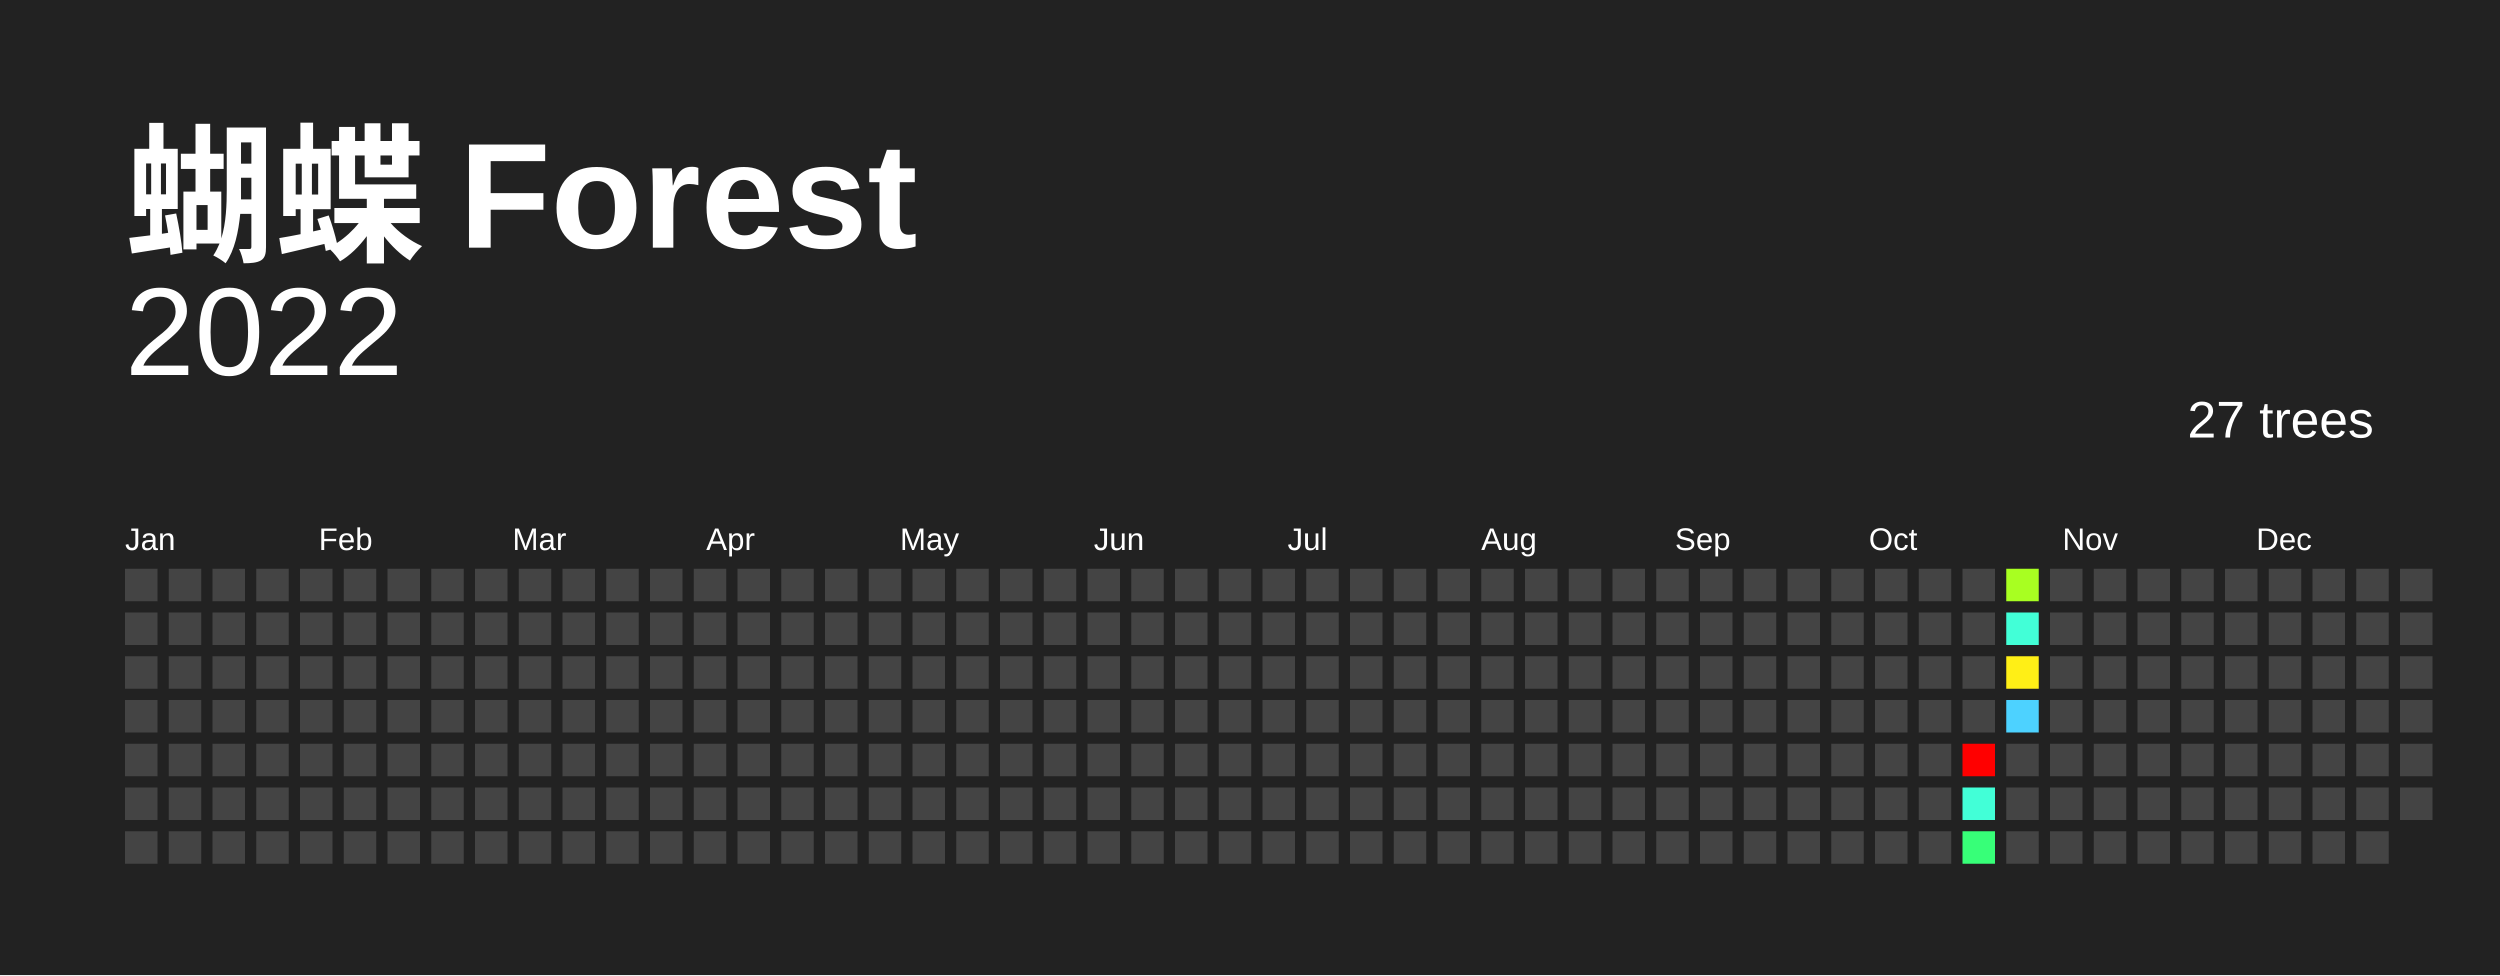
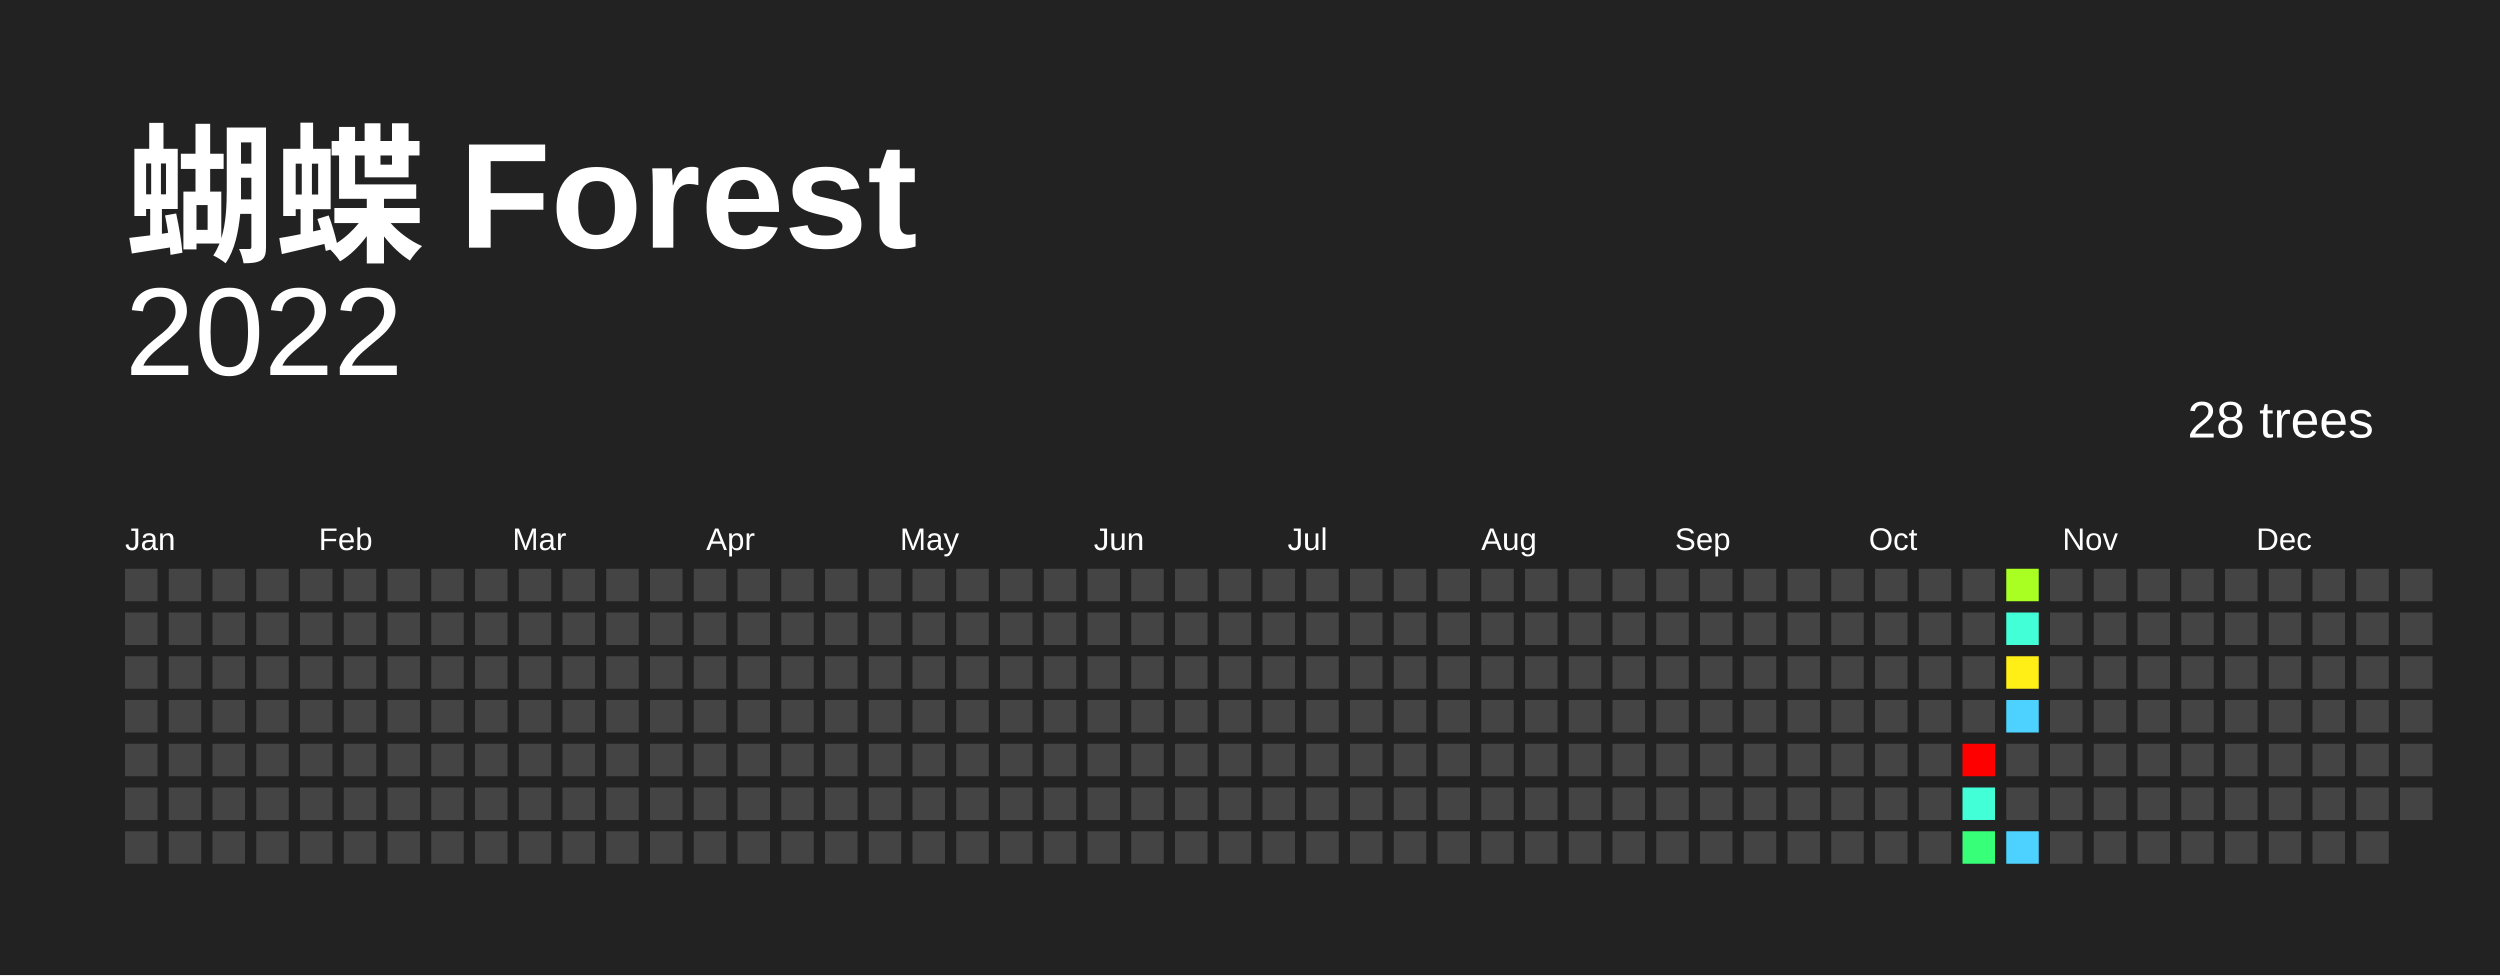
<svg xmlns="http://www.w3.org/2000/svg" baseProfile="full" height="78mm" version="1.1" viewBox="0,0,200,78" width="200mm">
  <defs />
  <rect fill="#222222" height="78" width="200" x="0" y="0" />
  <text fill="#FFFFFF" style="font-size:12px; font-family:Arial; font-weight:bold;" x="10" y="20">蝴蝶 Forest</text>
  <text alignment-baseline="hanging" fill="#FFFFFF" style="font-size:10.0px; font-family:Arial;" x="10" y="30">2022</text>
-   <text alignment-baseline="hanging" fill="#FFFFFF" style="font-size:4.125px; font-family:Arial;" x="175" y="35">27 trees</text>
+   <text alignment-baseline="hanging" fill="#FFFFFF" style="font-size:4.125px; font-family:Arial;" x="175" y="35">28 trees</text>
  <text fill="#FFFFFF" style="font-size:2.5px; font-family:Arial" x="10.0" y="44">Jan</text>
  <text fill="#FFFFFF" style="font-size:2.5px; font-family:Arial" x="25.5" y="44">Feb</text>
  <text fill="#FFFFFF" style="font-size:2.5px; font-family:Arial" x="41.0" y="44">Mar</text>
  <text fill="#FFFFFF" style="font-size:2.5px; font-family:Arial" x="56.5" y="44">Apr</text>
  <text fill="#FFFFFF" style="font-size:2.5px; font-family:Arial" x="72.0" y="44">May</text>
  <text fill="#FFFFFF" style="font-size:2.5px; font-family:Arial" x="87.5" y="44">Jun</text>
  <text fill="#FFFFFF" style="font-size:2.5px; font-family:Arial" x="103.0" y="44">Jul</text>
  <text fill="#FFFFFF" style="font-size:2.5px; font-family:Arial" x="118.5" y="44">Aug</text>
  <text fill="#FFFFFF" style="font-size:2.5px; font-family:Arial" x="134.0" y="44">Sep</text>
  <text fill="#FFFFFF" style="font-size:2.5px; font-family:Arial" x="149.5" y="44">Oct</text>
  <text fill="#FFFFFF" style="font-size:2.5px; font-family:Arial" x="165.0" y="44">Nov</text>
  <text fill="#FFFFFF" style="font-size:2.5px; font-family:Arial" x="180.5" y="44">Dec</text>
  <rect fill="#444444" height="2.6" width="2.6" x="10.0" y="45.5" />
  <rect fill="#444444" height="2.6" width="2.6" x="10.0" y="49.0" />
  <rect fill="#444444" height="2.6" width="2.6" x="10.0" y="52.5" />
  <rect fill="#444444" height="2.6" width="2.6" x="10.0" y="56.0" />
  <rect fill="#444444" height="2.6" width="2.6" x="10.0" y="59.5" />
  <rect fill="#444444" height="2.6" width="2.6" x="10.0" y="63.0" />
  <rect fill="#444444" height="2.6" width="2.6" x="10.0" y="66.5" />
  <rect fill="#444444" height="2.6" width="2.6" x="13.5" y="45.5" />
  <rect fill="#444444" height="2.6" width="2.6" x="13.5" y="49.0" />
  <rect fill="#444444" height="2.6" width="2.6" x="13.5" y="52.5" />
  <rect fill="#444444" height="2.6" width="2.6" x="13.5" y="56.0" />
  <rect fill="#444444" height="2.6" width="2.6" x="13.5" y="59.5" />
  <rect fill="#444444" height="2.6" width="2.6" x="13.5" y="63.0" />
  <rect fill="#444444" height="2.6" width="2.6" x="13.5" y="66.5" />
  <rect fill="#444444" height="2.6" width="2.6" x="17.0" y="45.5" />
  <rect fill="#444444" height="2.6" width="2.6" x="17.0" y="49.0" />
  <rect fill="#444444" height="2.6" width="2.6" x="17.0" y="52.5" />
  <rect fill="#444444" height="2.6" width="2.6" x="17.0" y="56.0" />
  <rect fill="#444444" height="2.6" width="2.6" x="17.0" y="59.5" />
  <rect fill="#444444" height="2.6" width="2.6" x="17.0" y="63.0" />
  <rect fill="#444444" height="2.6" width="2.6" x="17.0" y="66.5" />
  <rect fill="#444444" height="2.6" width="2.6" x="20.5" y="45.5" />
  <rect fill="#444444" height="2.6" width="2.6" x="20.5" y="49.0" />
  <rect fill="#444444" height="2.6" width="2.6" x="20.5" y="52.5" />
  <rect fill="#444444" height="2.6" width="2.6" x="20.5" y="56.0" />
  <rect fill="#444444" height="2.6" width="2.6" x="20.5" y="59.5" />
  <rect fill="#444444" height="2.6" width="2.6" x="20.5" y="63.0" />
  <rect fill="#444444" height="2.6" width="2.6" x="20.5" y="66.5" />
  <rect fill="#444444" height="2.6" width="2.6" x="24.0" y="45.5" />
  <rect fill="#444444" height="2.6" width="2.6" x="24.0" y="49.0" />
  <rect fill="#444444" height="2.6" width="2.6" x="24.0" y="52.5" />
  <rect fill="#444444" height="2.6" width="2.6" x="24.0" y="56.0" />
  <rect fill="#444444" height="2.6" width="2.6" x="24.0" y="59.5" />
  <rect fill="#444444" height="2.6" width="2.6" x="24.0" y="63.0" />
  <rect fill="#444444" height="2.6" width="2.6" x="24.0" y="66.5" />
  <rect fill="#444444" height="2.6" width="2.6" x="27.5" y="45.5" />
  <rect fill="#444444" height="2.6" width="2.6" x="27.5" y="49.0" />
  <rect fill="#444444" height="2.6" width="2.6" x="27.5" y="52.5" />
  <rect fill="#444444" height="2.6" width="2.6" x="27.5" y="56.0" />
  <rect fill="#444444" height="2.6" width="2.6" x="27.5" y="59.5" />
  <rect fill="#444444" height="2.6" width="2.6" x="27.5" y="63.0" />
  <rect fill="#444444" height="2.6" width="2.6" x="27.5" y="66.5" />
  <rect fill="#444444" height="2.6" width="2.6" x="31.0" y="45.5" />
  <rect fill="#444444" height="2.6" width="2.6" x="31.0" y="49.0" />
  <rect fill="#444444" height="2.6" width="2.6" x="31.0" y="52.5" />
  <rect fill="#444444" height="2.6" width="2.6" x="31.0" y="56.0" />
  <rect fill="#444444" height="2.6" width="2.6" x="31.0" y="59.5" />
  <rect fill="#444444" height="2.6" width="2.6" x="31.0" y="63.0" />
  <rect fill="#444444" height="2.6" width="2.6" x="31.0" y="66.5" />
  <rect fill="#444444" height="2.6" width="2.6" x="34.5" y="45.5" />
  <rect fill="#444444" height="2.6" width="2.6" x="34.5" y="49.0" />
  <rect fill="#444444" height="2.6" width="2.6" x="34.5" y="52.5" />
  <rect fill="#444444" height="2.6" width="2.6" x="34.5" y="56.0" />
  <rect fill="#444444" height="2.6" width="2.6" x="34.5" y="59.5" />
  <rect fill="#444444" height="2.6" width="2.6" x="34.5" y="63.0" />
  <rect fill="#444444" height="2.6" width="2.6" x="34.5" y="66.5" />
  <rect fill="#444444" height="2.6" width="2.6" x="38.0" y="45.5" />
  <rect fill="#444444" height="2.6" width="2.6" x="38.0" y="49.0" />
  <rect fill="#444444" height="2.6" width="2.6" x="38.0" y="52.5" />
  <rect fill="#444444" height="2.6" width="2.6" x="38.0" y="56.0" />
  <rect fill="#444444" height="2.6" width="2.6" x="38.0" y="59.5" />
  <rect fill="#444444" height="2.6" width="2.6" x="38.0" y="63.0" />
  <rect fill="#444444" height="2.6" width="2.6" x="38.0" y="66.5" />
  <rect fill="#444444" height="2.6" width="2.6" x="41.5" y="45.5" />
  <rect fill="#444444" height="2.6" width="2.6" x="41.5" y="49.0" />
  <rect fill="#444444" height="2.6" width="2.6" x="41.5" y="52.5" />
  <rect fill="#444444" height="2.6" width="2.6" x="41.5" y="56.0" />
  <rect fill="#444444" height="2.6" width="2.6" x="41.5" y="59.5" />
  <rect fill="#444444" height="2.6" width="2.6" x="41.5" y="63.0" />
  <rect fill="#444444" height="2.6" width="2.6" x="41.5" y="66.5" />
  <rect fill="#444444" height="2.6" width="2.6" x="45.0" y="45.5" />
  <rect fill="#444444" height="2.6" width="2.6" x="45.0" y="49.0" />
  <rect fill="#444444" height="2.6" width="2.6" x="45.0" y="52.5" />
  <rect fill="#444444" height="2.6" width="2.6" x="45.0" y="56.0" />
  <rect fill="#444444" height="2.6" width="2.6" x="45.0" y="59.5" />
  <rect fill="#444444" height="2.6" width="2.6" x="45.0" y="63.0" />
  <rect fill="#444444" height="2.6" width="2.6" x="45.0" y="66.5" />
  <rect fill="#444444" height="2.6" width="2.6" x="48.5" y="45.5" />
  <rect fill="#444444" height="2.6" width="2.6" x="48.5" y="49.0" />
  <rect fill="#444444" height="2.6" width="2.6" x="48.5" y="52.5" />
  <rect fill="#444444" height="2.6" width="2.6" x="48.5" y="56.0" />
  <rect fill="#444444" height="2.6" width="2.6" x="48.5" y="59.5" />
  <rect fill="#444444" height="2.6" width="2.6" x="48.5" y="63.0" />
  <rect fill="#444444" height="2.6" width="2.6" x="48.5" y="66.5" />
  <rect fill="#444444" height="2.6" width="2.6" x="52.0" y="45.5" />
  <rect fill="#444444" height="2.6" width="2.6" x="52.0" y="49.0" />
  <rect fill="#444444" height="2.6" width="2.6" x="52.0" y="52.5" />
  <rect fill="#444444" height="2.6" width="2.6" x="52.0" y="56.0" />
  <rect fill="#444444" height="2.6" width="2.6" x="52.0" y="59.5" />
  <rect fill="#444444" height="2.6" width="2.6" x="52.0" y="63.0" />
  <rect fill="#444444" height="2.6" width="2.6" x="52.0" y="66.5" />
  <rect fill="#444444" height="2.6" width="2.6" x="55.5" y="45.5" />
  <rect fill="#444444" height="2.6" width="2.6" x="55.5" y="49.0" />
  <rect fill="#444444" height="2.6" width="2.6" x="55.5" y="52.5" />
  <rect fill="#444444" height="2.6" width="2.6" x="55.5" y="56.0" />
  <rect fill="#444444" height="2.6" width="2.6" x="55.5" y="59.5" />
  <rect fill="#444444" height="2.6" width="2.6" x="55.5" y="63.0" />
  <rect fill="#444444" height="2.6" width="2.6" x="55.5" y="66.5" />
  <rect fill="#444444" height="2.6" width="2.6" x="59.0" y="45.5" />
  <rect fill="#444444" height="2.6" width="2.6" x="59.0" y="49.0" />
  <rect fill="#444444" height="2.6" width="2.6" x="59.0" y="52.5" />
  <rect fill="#444444" height="2.6" width="2.6" x="59.0" y="56.0" />
  <rect fill="#444444" height="2.6" width="2.6" x="59.0" y="59.5" />
  <rect fill="#444444" height="2.6" width="2.6" x="59.0" y="63.0" />
  <rect fill="#444444" height="2.6" width="2.6" x="59.0" y="66.5" />
  <rect fill="#444444" height="2.6" width="2.6" x="62.5" y="45.5" />
  <rect fill="#444444" height="2.6" width="2.6" x="62.5" y="49.0" />
  <rect fill="#444444" height="2.6" width="2.6" x="62.5" y="52.5" />
  <rect fill="#444444" height="2.6" width="2.6" x="62.5" y="56.0" />
  <rect fill="#444444" height="2.6" width="2.6" x="62.5" y="59.5" />
  <rect fill="#444444" height="2.6" width="2.6" x="62.5" y="63.0" />
  <rect fill="#444444" height="2.6" width="2.6" x="62.5" y="66.5" />
  <rect fill="#444444" height="2.6" width="2.6" x="66.0" y="45.5" />
  <rect fill="#444444" height="2.6" width="2.6" x="66.0" y="49.0" />
  <rect fill="#444444" height="2.6" width="2.6" x="66.0" y="52.5" />
  <rect fill="#444444" height="2.6" width="2.6" x="66.0" y="56.0" />
  <rect fill="#444444" height="2.6" width="2.6" x="66.0" y="59.5" />
  <rect fill="#444444" height="2.6" width="2.6" x="66.0" y="63.0" />
  <rect fill="#444444" height="2.6" width="2.6" x="66.0" y="66.5" />
  <rect fill="#444444" height="2.6" width="2.6" x="69.5" y="45.5" />
  <rect fill="#444444" height="2.6" width="2.6" x="69.5" y="49.0" />
  <rect fill="#444444" height="2.6" width="2.6" x="69.5" y="52.5" />
  <rect fill="#444444" height="2.6" width="2.6" x="69.5" y="56.0" />
  <rect fill="#444444" height="2.6" width="2.6" x="69.5" y="59.5" />
  <rect fill="#444444" height="2.6" width="2.6" x="69.5" y="63.0" />
  <rect fill="#444444" height="2.6" width="2.6" x="69.5" y="66.5" />
  <rect fill="#444444" height="2.6" width="2.6" x="73.0" y="45.5" />
  <rect fill="#444444" height="2.6" width="2.6" x="73.0" y="49.0" />
  <rect fill="#444444" height="2.6" width="2.6" x="73.0" y="52.5" />
  <rect fill="#444444" height="2.6" width="2.6" x="73.0" y="56.0" />
  <rect fill="#444444" height="2.6" width="2.6" x="73.0" y="59.5" />
  <rect fill="#444444" height="2.6" width="2.6" x="73.0" y="63.0" />
  <rect fill="#444444" height="2.6" width="2.6" x="73.0" y="66.5" />
  <rect fill="#444444" height="2.6" width="2.6" x="76.5" y="45.5" />
  <rect fill="#444444" height="2.6" width="2.6" x="76.5" y="49.0" />
  <rect fill="#444444" height="2.6" width="2.6" x="76.5" y="52.5" />
  <rect fill="#444444" height="2.6" width="2.6" x="76.5" y="56.0" />
  <rect fill="#444444" height="2.6" width="2.6" x="76.5" y="59.5" />
  <rect fill="#444444" height="2.6" width="2.6" x="76.5" y="63.0" />
  <rect fill="#444444" height="2.6" width="2.6" x="76.5" y="66.5" />
  <rect fill="#444444" height="2.6" width="2.6" x="80.0" y="45.5" />
  <rect fill="#444444" height="2.6" width="2.6" x="80.0" y="49.0" />
  <rect fill="#444444" height="2.6" width="2.6" x="80.0" y="52.5" />
  <rect fill="#444444" height="2.6" width="2.6" x="80.0" y="56.0" />
  <rect fill="#444444" height="2.6" width="2.6" x="80.0" y="59.5" />
  <rect fill="#444444" height="2.6" width="2.6" x="80.0" y="63.0" />
  <rect fill="#444444" height="2.6" width="2.6" x="80.0" y="66.5" />
  <rect fill="#444444" height="2.6" width="2.6" x="83.5" y="45.5" />
  <rect fill="#444444" height="2.6" width="2.6" x="83.5" y="49.0" />
  <rect fill="#444444" height="2.6" width="2.6" x="83.5" y="52.5" />
  <rect fill="#444444" height="2.6" width="2.6" x="83.5" y="56.0" />
  <rect fill="#444444" height="2.6" width="2.6" x="83.5" y="59.5" />
  <rect fill="#444444" height="2.6" width="2.6" x="83.5" y="63.0" />
  <rect fill="#444444" height="2.6" width="2.6" x="83.5" y="66.5" />
  <rect fill="#444444" height="2.6" width="2.6" x="87.0" y="45.5" />
  <rect fill="#444444" height="2.6" width="2.6" x="87.0" y="49.0" />
  <rect fill="#444444" height="2.6" width="2.6" x="87.0" y="52.5" />
  <rect fill="#444444" height="2.6" width="2.6" x="87.0" y="56.0" />
  <rect fill="#444444" height="2.6" width="2.6" x="87.0" y="59.5" />
  <rect fill="#444444" height="2.6" width="2.6" x="87.0" y="63.0" />
  <rect fill="#444444" height="2.6" width="2.6" x="87.0" y="66.5" />
  <rect fill="#444444" height="2.6" width="2.6" x="90.5" y="45.5" />
  <rect fill="#444444" height="2.6" width="2.6" x="90.5" y="49.0" />
  <rect fill="#444444" height="2.6" width="2.6" x="90.5" y="52.5" />
  <rect fill="#444444" height="2.6" width="2.6" x="90.5" y="56.0" />
  <rect fill="#444444" height="2.6" width="2.6" x="90.5" y="59.5" />
  <rect fill="#444444" height="2.6" width="2.6" x="90.5" y="63.0" />
  <rect fill="#444444" height="2.6" width="2.6" x="90.5" y="66.5" />
  <rect fill="#444444" height="2.6" width="2.6" x="94.0" y="45.5" />
  <rect fill="#444444" height="2.6" width="2.6" x="94.0" y="49.0" />
  <rect fill="#444444" height="2.6" width="2.6" x="94.0" y="52.5" />
  <rect fill="#444444" height="2.6" width="2.6" x="94.0" y="56.0" />
  <rect fill="#444444" height="2.6" width="2.6" x="94.0" y="59.5" />
  <rect fill="#444444" height="2.6" width="2.6" x="94.0" y="63.0" />
  <rect fill="#444444" height="2.6" width="2.6" x="94.0" y="66.5" />
  <rect fill="#444444" height="2.6" width="2.6" x="97.5" y="45.5" />
  <rect fill="#444444" height="2.6" width="2.6" x="97.5" y="49.0" />
  <rect fill="#444444" height="2.6" width="2.6" x="97.5" y="52.5" />
  <rect fill="#444444" height="2.6" width="2.6" x="97.5" y="56.0" />
  <rect fill="#444444" height="2.6" width="2.6" x="97.5" y="59.5" />
  <rect fill="#444444" height="2.6" width="2.6" x="97.5" y="63.0" />
  <rect fill="#444444" height="2.6" width="2.6" x="97.5" y="66.5" />
  <rect fill="#444444" height="2.6" width="2.6" x="101.0" y="45.5" />
  <rect fill="#444444" height="2.6" width="2.6" x="101.0" y="49.0" />
  <rect fill="#444444" height="2.6" width="2.6" x="101.0" y="52.5" />
  <rect fill="#444444" height="2.6" width="2.6" x="101.0" y="56.0" />
  <rect fill="#444444" height="2.6" width="2.6" x="101.0" y="59.5" />
  <rect fill="#444444" height="2.6" width="2.6" x="101.0" y="63.0" />
  <rect fill="#444444" height="2.6" width="2.6" x="101.0" y="66.5" />
  <rect fill="#444444" height="2.6" width="2.6" x="104.5" y="45.5" />
  <rect fill="#444444" height="2.6" width="2.6" x="104.5" y="49.0" />
  <rect fill="#444444" height="2.6" width="2.6" x="104.5" y="52.5" />
  <rect fill="#444444" height="2.6" width="2.6" x="104.5" y="56.0" />
  <rect fill="#444444" height="2.6" width="2.6" x="104.5" y="59.5" />
  <rect fill="#444444" height="2.6" width="2.6" x="104.5" y="63.0" />
  <rect fill="#444444" height="2.6" width="2.6" x="104.5" y="66.5" />
  <rect fill="#444444" height="2.6" width="2.6" x="108.0" y="45.5" />
  <rect fill="#444444" height="2.6" width="2.6" x="108.0" y="49.0" />
  <rect fill="#444444" height="2.6" width="2.6" x="108.0" y="52.5" />
  <rect fill="#444444" height="2.6" width="2.6" x="108.0" y="56.0" />
  <rect fill="#444444" height="2.6" width="2.6" x="108.0" y="59.5" />
  <rect fill="#444444" height="2.6" width="2.6" x="108.0" y="63.0" />
  <rect fill="#444444" height="2.6" width="2.6" x="108.0" y="66.5" />
  <rect fill="#444444" height="2.6" width="2.6" x="111.5" y="45.5" />
  <rect fill="#444444" height="2.6" width="2.6" x="111.5" y="49.0" />
  <rect fill="#444444" height="2.6" width="2.6" x="111.5" y="52.5" />
  <rect fill="#444444" height="2.6" width="2.6" x="111.5" y="56.0" />
  <rect fill="#444444" height="2.6" width="2.6" x="111.5" y="59.5" />
  <rect fill="#444444" height="2.6" width="2.6" x="111.5" y="63.0" />
  <rect fill="#444444" height="2.6" width="2.6" x="111.5" y="66.5" />
  <rect fill="#444444" height="2.6" width="2.6" x="115.0" y="45.5" />
  <rect fill="#444444" height="2.6" width="2.6" x="115.0" y="49.0" />
  <rect fill="#444444" height="2.6" width="2.6" x="115.0" y="52.5" />
  <rect fill="#444444" height="2.6" width="2.6" x="115.0" y="56.0" />
  <rect fill="#444444" height="2.6" width="2.6" x="115.0" y="59.5" />
  <rect fill="#444444" height="2.6" width="2.6" x="115.0" y="63.0" />
  <rect fill="#444444" height="2.6" width="2.6" x="115.0" y="66.5" />
  <rect fill="#444444" height="2.6" width="2.6" x="118.5" y="45.5" />
  <rect fill="#444444" height="2.6" width="2.6" x="118.5" y="49.0" />
  <rect fill="#444444" height="2.6" width="2.6" x="118.5" y="52.5" />
  <rect fill="#444444" height="2.6" width="2.6" x="118.5" y="56.0" />
  <rect fill="#444444" height="2.6" width="2.6" x="118.5" y="59.5" />
  <rect fill="#444444" height="2.6" width="2.6" x="118.5" y="63.0" />
  <rect fill="#444444" height="2.6" width="2.6" x="118.5" y="66.5" />
  <rect fill="#444444" height="2.6" width="2.6" x="122.0" y="45.5" />
  <rect fill="#444444" height="2.6" width="2.6" x="122.0" y="49.0" />
  <rect fill="#444444" height="2.6" width="2.6" x="122.0" y="52.5" />
  <rect fill="#444444" height="2.6" width="2.6" x="122.0" y="56.0" />
  <rect fill="#444444" height="2.6" width="2.6" x="122.0" y="59.5" />
  <rect fill="#444444" height="2.6" width="2.6" x="122.0" y="63.0" />
  <rect fill="#444444" height="2.6" width="2.6" x="122.0" y="66.5" />
  <rect fill="#444444" height="2.6" width="2.6" x="125.5" y="45.5" />
  <rect fill="#444444" height="2.6" width="2.6" x="125.5" y="49.0" />
  <rect fill="#444444" height="2.6" width="2.6" x="125.5" y="52.5" />
  <rect fill="#444444" height="2.6" width="2.6" x="125.5" y="56.0" />
  <rect fill="#444444" height="2.6" width="2.6" x="125.5" y="59.5" />
  <rect fill="#444444" height="2.6" width="2.6" x="125.5" y="63.0" />
  <rect fill="#444444" height="2.6" width="2.6" x="125.5" y="66.5" />
  <rect fill="#444444" height="2.6" width="2.6" x="129.0" y="45.5" />
  <rect fill="#444444" height="2.6" width="2.6" x="129.0" y="49.0" />
  <rect fill="#444444" height="2.6" width="2.6" x="129.0" y="52.5" />
  <rect fill="#444444" height="2.6" width="2.6" x="129.0" y="56.0" />
  <rect fill="#444444" height="2.6" width="2.6" x="129.0" y="59.5" />
  <rect fill="#444444" height="2.6" width="2.6" x="129.0" y="63.0" />
  <rect fill="#444444" height="2.6" width="2.6" x="129.0" y="66.5" />
  <rect fill="#444444" height="2.6" width="2.6" x="132.5" y="45.5" />
  <rect fill="#444444" height="2.6" width="2.6" x="132.5" y="49.0" />
  <rect fill="#444444" height="2.6" width="2.6" x="132.5" y="52.5" />
  <rect fill="#444444" height="2.6" width="2.6" x="132.5" y="56.0" />
  <rect fill="#444444" height="2.6" width="2.6" x="132.5" y="59.5" />
  <rect fill="#444444" height="2.6" width="2.6" x="132.5" y="63.0" />
  <rect fill="#444444" height="2.6" width="2.6" x="132.5" y="66.5" />
  <rect fill="#444444" height="2.6" width="2.6" x="136.0" y="45.5" />
  <rect fill="#444444" height="2.6" width="2.6" x="136.0" y="49.0" />
  <rect fill="#444444" height="2.6" width="2.6" x="136.0" y="52.5" />
  <rect fill="#444444" height="2.6" width="2.6" x="136.0" y="56.0" />
  <rect fill="#444444" height="2.6" width="2.6" x="136.0" y="59.5" />
  <rect fill="#444444" height="2.6" width="2.6" x="136.0" y="63.0" />
  <rect fill="#444444" height="2.6" width="2.6" x="136.0" y="66.5" />
  <rect fill="#444444" height="2.6" width="2.6" x="139.5" y="45.5" />
  <rect fill="#444444" height="2.6" width="2.6" x="139.5" y="49.0" />
  <rect fill="#444444" height="2.6" width="2.6" x="139.5" y="52.5" />
  <rect fill="#444444" height="2.6" width="2.6" x="139.5" y="56.0" />
  <rect fill="#444444" height="2.6" width="2.6" x="139.5" y="59.5" />
  <rect fill="#444444" height="2.6" width="2.6" x="139.5" y="63.0" />
  <rect fill="#444444" height="2.6" width="2.6" x="139.5" y="66.5" />
  <rect fill="#444444" height="2.6" width="2.6" x="143.0" y="45.5" />
  <rect fill="#444444" height="2.6" width="2.6" x="143.0" y="49.0" />
  <rect fill="#444444" height="2.6" width="2.6" x="143.0" y="52.5" />
  <rect fill="#444444" height="2.6" width="2.6" x="143.0" y="56.0" />
  <rect fill="#444444" height="2.6" width="2.6" x="143.0" y="59.5" />
  <rect fill="#444444" height="2.6" width="2.6" x="143.0" y="63.0" />
  <rect fill="#444444" height="2.6" width="2.6" x="143.0" y="66.5" />
  <rect fill="#444444" height="2.6" width="2.6" x="146.5" y="45.5" />
  <rect fill="#444444" height="2.6" width="2.6" x="146.5" y="49.0" />
  <rect fill="#444444" height="2.6" width="2.6" x="146.5" y="52.5" />
  <rect fill="#444444" height="2.6" width="2.6" x="146.5" y="56.0" />
  <rect fill="#444444" height="2.6" width="2.6" x="146.5" y="59.5" />
  <rect fill="#444444" height="2.6" width="2.6" x="146.5" y="63.0" />
  <rect fill="#444444" height="2.6" width="2.6" x="146.5" y="66.5" />
  <rect fill="#444444" height="2.6" width="2.6" x="150.0" y="45.5" />
  <rect fill="#444444" height="2.6" width="2.6" x="150.0" y="49.0" />
  <rect fill="#444444" height="2.6" width="2.6" x="150.0" y="52.5" />
  <rect fill="#444444" height="2.6" width="2.6" x="150.0" y="56.0" />
  <rect fill="#444444" height="2.6" width="2.6" x="150.0" y="59.5" />
  <rect fill="#444444" height="2.6" width="2.6" x="150.0" y="63.0" />
  <rect fill="#444444" height="2.6" width="2.6" x="150.0" y="66.5" />
  <rect fill="#444444" height="2.6" width="2.6" x="153.5" y="45.5" />
  <rect fill="#444444" height="2.6" width="2.6" x="153.5" y="49.0" />
  <rect fill="#444444" height="2.6" width="2.6" x="153.5" y="52.5" />
  <rect fill="#444444" height="2.6" width="2.6" x="153.5" y="56.0" />
  <rect fill="#444444" height="2.6" width="2.6" x="153.5" y="59.5" />
  <rect fill="#444444" height="2.6" width="2.6" x="153.5" y="63.0" />
  <rect fill="#444444" height="2.6" width="2.6" x="153.5" y="66.5" />
  <rect fill="#444444" height="2.6" width="2.6" x="157.0" y="45.5" />
  <rect fill="#444444" height="2.6" width="2.6" x="157.0" y="49.0" />
  <rect fill="#444444" height="2.6" width="2.6" x="157.0" y="52.5" />
  <rect fill="#444444" height="2.6" width="2.6" x="157.0" y="56.0" />
  <rect fill="red" height="2.6" width="2.6" x="157.0" y="59.5" />
  <rect fill="#42ffd7" height="2.6" width="2.6" x="157.0" y="63.0" />
  <rect fill="#37ff78" height="2.6" width="2.6" x="157.0" y="66.5" />
  <rect fill="#a8ff21" height="2.6" width="2.6" x="160.5" y="45.5" />
  <rect fill="#42ffd7" height="2.6" width="2.6" x="160.5" y="49.0" />
  <rect fill="#ffef16" height="2.6" width="2.6" x="160.5" y="52.5" />
  <rect fill="#4dd2ff" height="2.6" width="2.6" x="160.5" y="56.0" />
  <rect fill="#444444" height="2.6" width="2.6" x="160.5" y="59.5" />
  <rect fill="#444444" height="2.6" width="2.6" x="160.5" y="63.0" />
-   <rect fill="#444444" height="2.6" width="2.6" x="160.5" y="66.5" />
+   <rect fill="#4dd2ff" height="2.6" width="2.6" x="160.5" y="66.5" />
  <rect fill="#444444" height="2.6" width="2.6" x="164.0" y="45.5" />
  <rect fill="#444444" height="2.6" width="2.6" x="164.0" y="49.0" />
  <rect fill="#444444" height="2.6" width="2.6" x="164.0" y="52.5" />
  <rect fill="#444444" height="2.6" width="2.6" x="164.0" y="56.0" />
  <rect fill="#444444" height="2.6" width="2.6" x="164.0" y="59.5" />
  <rect fill="#444444" height="2.6" width="2.6" x="164.0" y="63.0" />
  <rect fill="#444444" height="2.6" width="2.6" x="164.0" y="66.5" />
  <rect fill="#444444" height="2.6" width="2.6" x="167.5" y="45.5" />
  <rect fill="#444444" height="2.6" width="2.6" x="167.5" y="49.0" />
  <rect fill="#444444" height="2.6" width="2.6" x="167.5" y="52.5" />
  <rect fill="#444444" height="2.6" width="2.6" x="167.5" y="56.0" />
  <rect fill="#444444" height="2.6" width="2.6" x="167.5" y="59.5" />
  <rect fill="#444444" height="2.6" width="2.6" x="167.5" y="63.0" />
  <rect fill="#444444" height="2.6" width="2.6" x="167.5" y="66.5" />
  <rect fill="#444444" height="2.6" width="2.6" x="171.0" y="45.5" />
  <rect fill="#444444" height="2.6" width="2.6" x="171.0" y="49.0" />
  <rect fill="#444444" height="2.6" width="2.6" x="171.0" y="52.5" />
  <rect fill="#444444" height="2.6" width="2.6" x="171.0" y="56.0" />
  <rect fill="#444444" height="2.6" width="2.6" x="171.0" y="59.5" />
  <rect fill="#444444" height="2.6" width="2.6" x="171.0" y="63.0" />
  <rect fill="#444444" height="2.6" width="2.6" x="171.0" y="66.5" />
  <rect fill="#444444" height="2.6" width="2.6" x="174.5" y="45.5" />
  <rect fill="#444444" height="2.6" width="2.6" x="174.5" y="49.0" />
  <rect fill="#444444" height="2.6" width="2.6" x="174.5" y="52.5" />
  <rect fill="#444444" height="2.6" width="2.6" x="174.5" y="56.0" />
  <rect fill="#444444" height="2.6" width="2.6" x="174.5" y="59.5" />
  <rect fill="#444444" height="2.6" width="2.6" x="174.5" y="63.0" />
  <rect fill="#444444" height="2.6" width="2.6" x="174.5" y="66.5" />
  <rect fill="#444444" height="2.6" width="2.6" x="178.0" y="45.5" />
  <rect fill="#444444" height="2.6" width="2.6" x="178.0" y="49.0" />
  <rect fill="#444444" height="2.6" width="2.6" x="178.0" y="52.5" />
  <rect fill="#444444" height="2.6" width="2.6" x="178.0" y="56.0" />
  <rect fill="#444444" height="2.6" width="2.6" x="178.0" y="59.5" />
  <rect fill="#444444" height="2.6" width="2.6" x="178.0" y="63.0" />
  <rect fill="#444444" height="2.6" width="2.6" x="178.0" y="66.5" />
  <rect fill="#444444" height="2.6" width="2.6" x="181.5" y="45.5" />
  <rect fill="#444444" height="2.6" width="2.6" x="181.5" y="49.0" />
  <rect fill="#444444" height="2.6" width="2.6" x="181.5" y="52.5" />
  <rect fill="#444444" height="2.6" width="2.6" x="181.5" y="56.0" />
  <rect fill="#444444" height="2.6" width="2.6" x="181.5" y="59.5" />
  <rect fill="#444444" height="2.6" width="2.6" x="181.5" y="63.0" />
  <rect fill="#444444" height="2.6" width="2.6" x="181.5" y="66.5" />
  <rect fill="#444444" height="2.6" width="2.6" x="185.0" y="45.5" />
  <rect fill="#444444" height="2.6" width="2.6" x="185.0" y="49.0" />
  <rect fill="#444444" height="2.6" width="2.6" x="185.0" y="52.5" />
  <rect fill="#444444" height="2.6" width="2.6" x="185.0" y="56.0" />
  <rect fill="#444444" height="2.6" width="2.6" x="185.0" y="59.5" />
  <rect fill="#444444" height="2.6" width="2.6" x="185.0" y="63.0" />
  <rect fill="#444444" height="2.6" width="2.6" x="185.0" y="66.5" />
  <rect fill="#444444" height="2.6" width="2.6" x="188.5" y="45.5" />
  <rect fill="#444444" height="2.6" width="2.6" x="188.5" y="49.0" />
  <rect fill="#444444" height="2.6" width="2.6" x="188.5" y="52.5" />
  <rect fill="#444444" height="2.6" width="2.6" x="188.5" y="56.0" />
  <rect fill="#444444" height="2.6" width="2.6" x="188.5" y="59.5" />
  <rect fill="#444444" height="2.6" width="2.6" x="188.5" y="63.0" />
  <rect fill="#444444" height="2.6" width="2.6" x="188.5" y="66.5" />
  <rect fill="#444444" height="2.6" width="2.6" x="192.0" y="45.5" />
  <rect fill="#444444" height="2.6" width="2.6" x="192.0" y="49.0" />
  <rect fill="#444444" height="2.6" width="2.6" x="192.0" y="52.5" />
  <rect fill="#444444" height="2.6" width="2.6" x="192.0" y="56.0" />
  <rect fill="#444444" height="2.6" width="2.6" x="192.0" y="59.5" />
  <rect fill="#444444" height="2.6" width="2.6" x="192.0" y="63.0" />
</svg>
